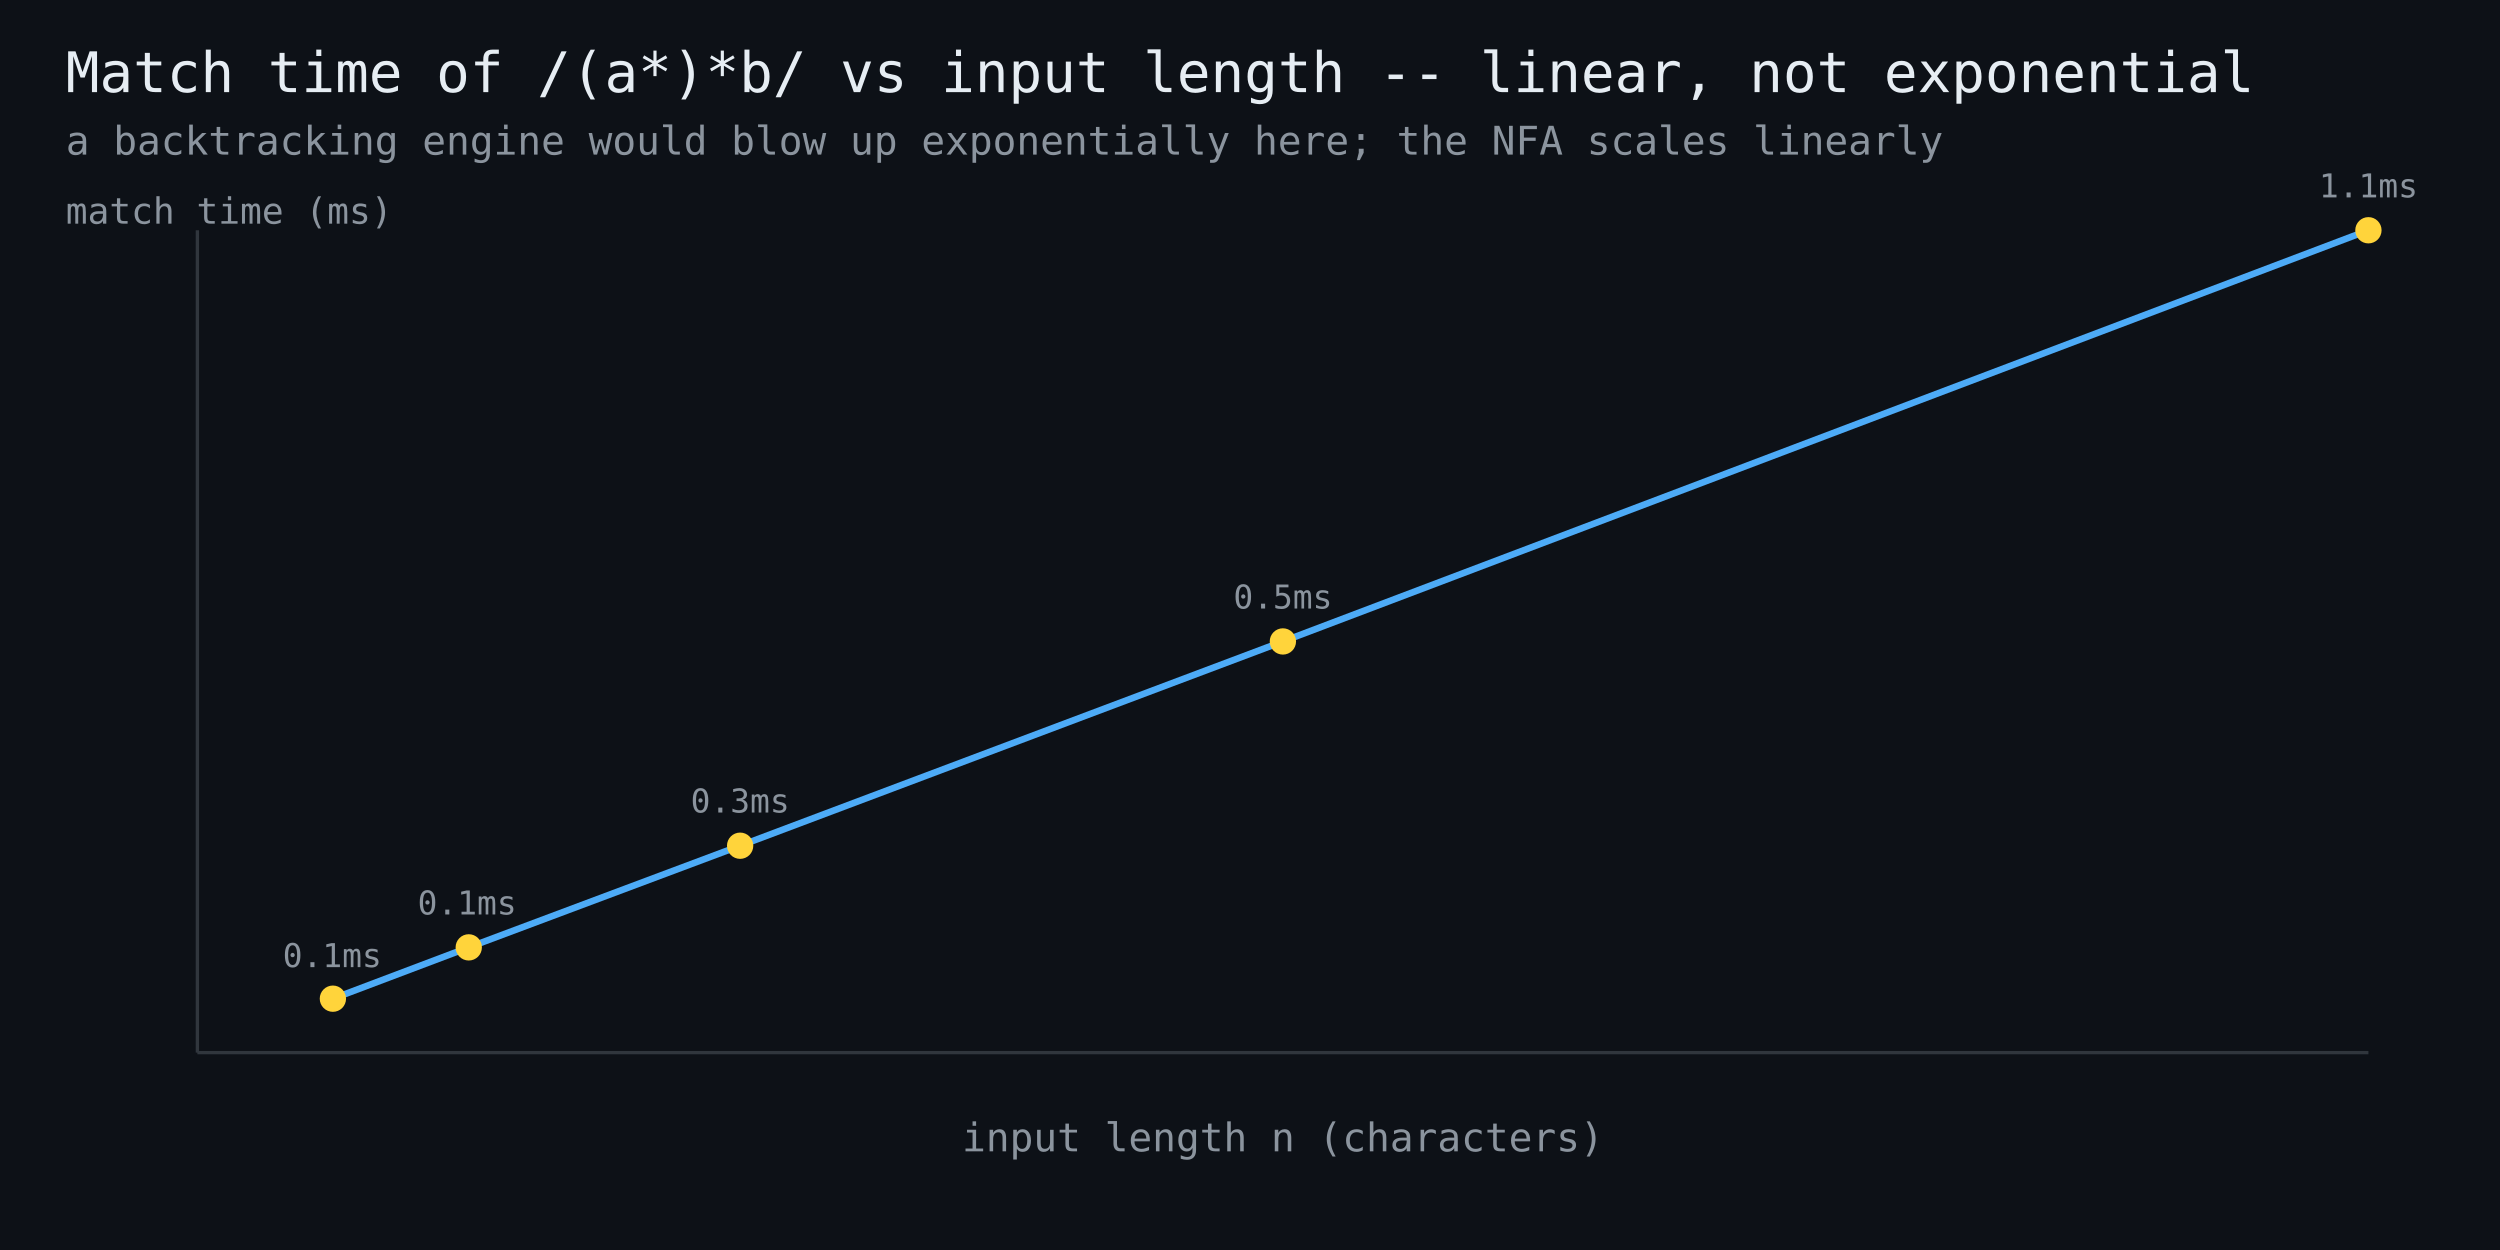
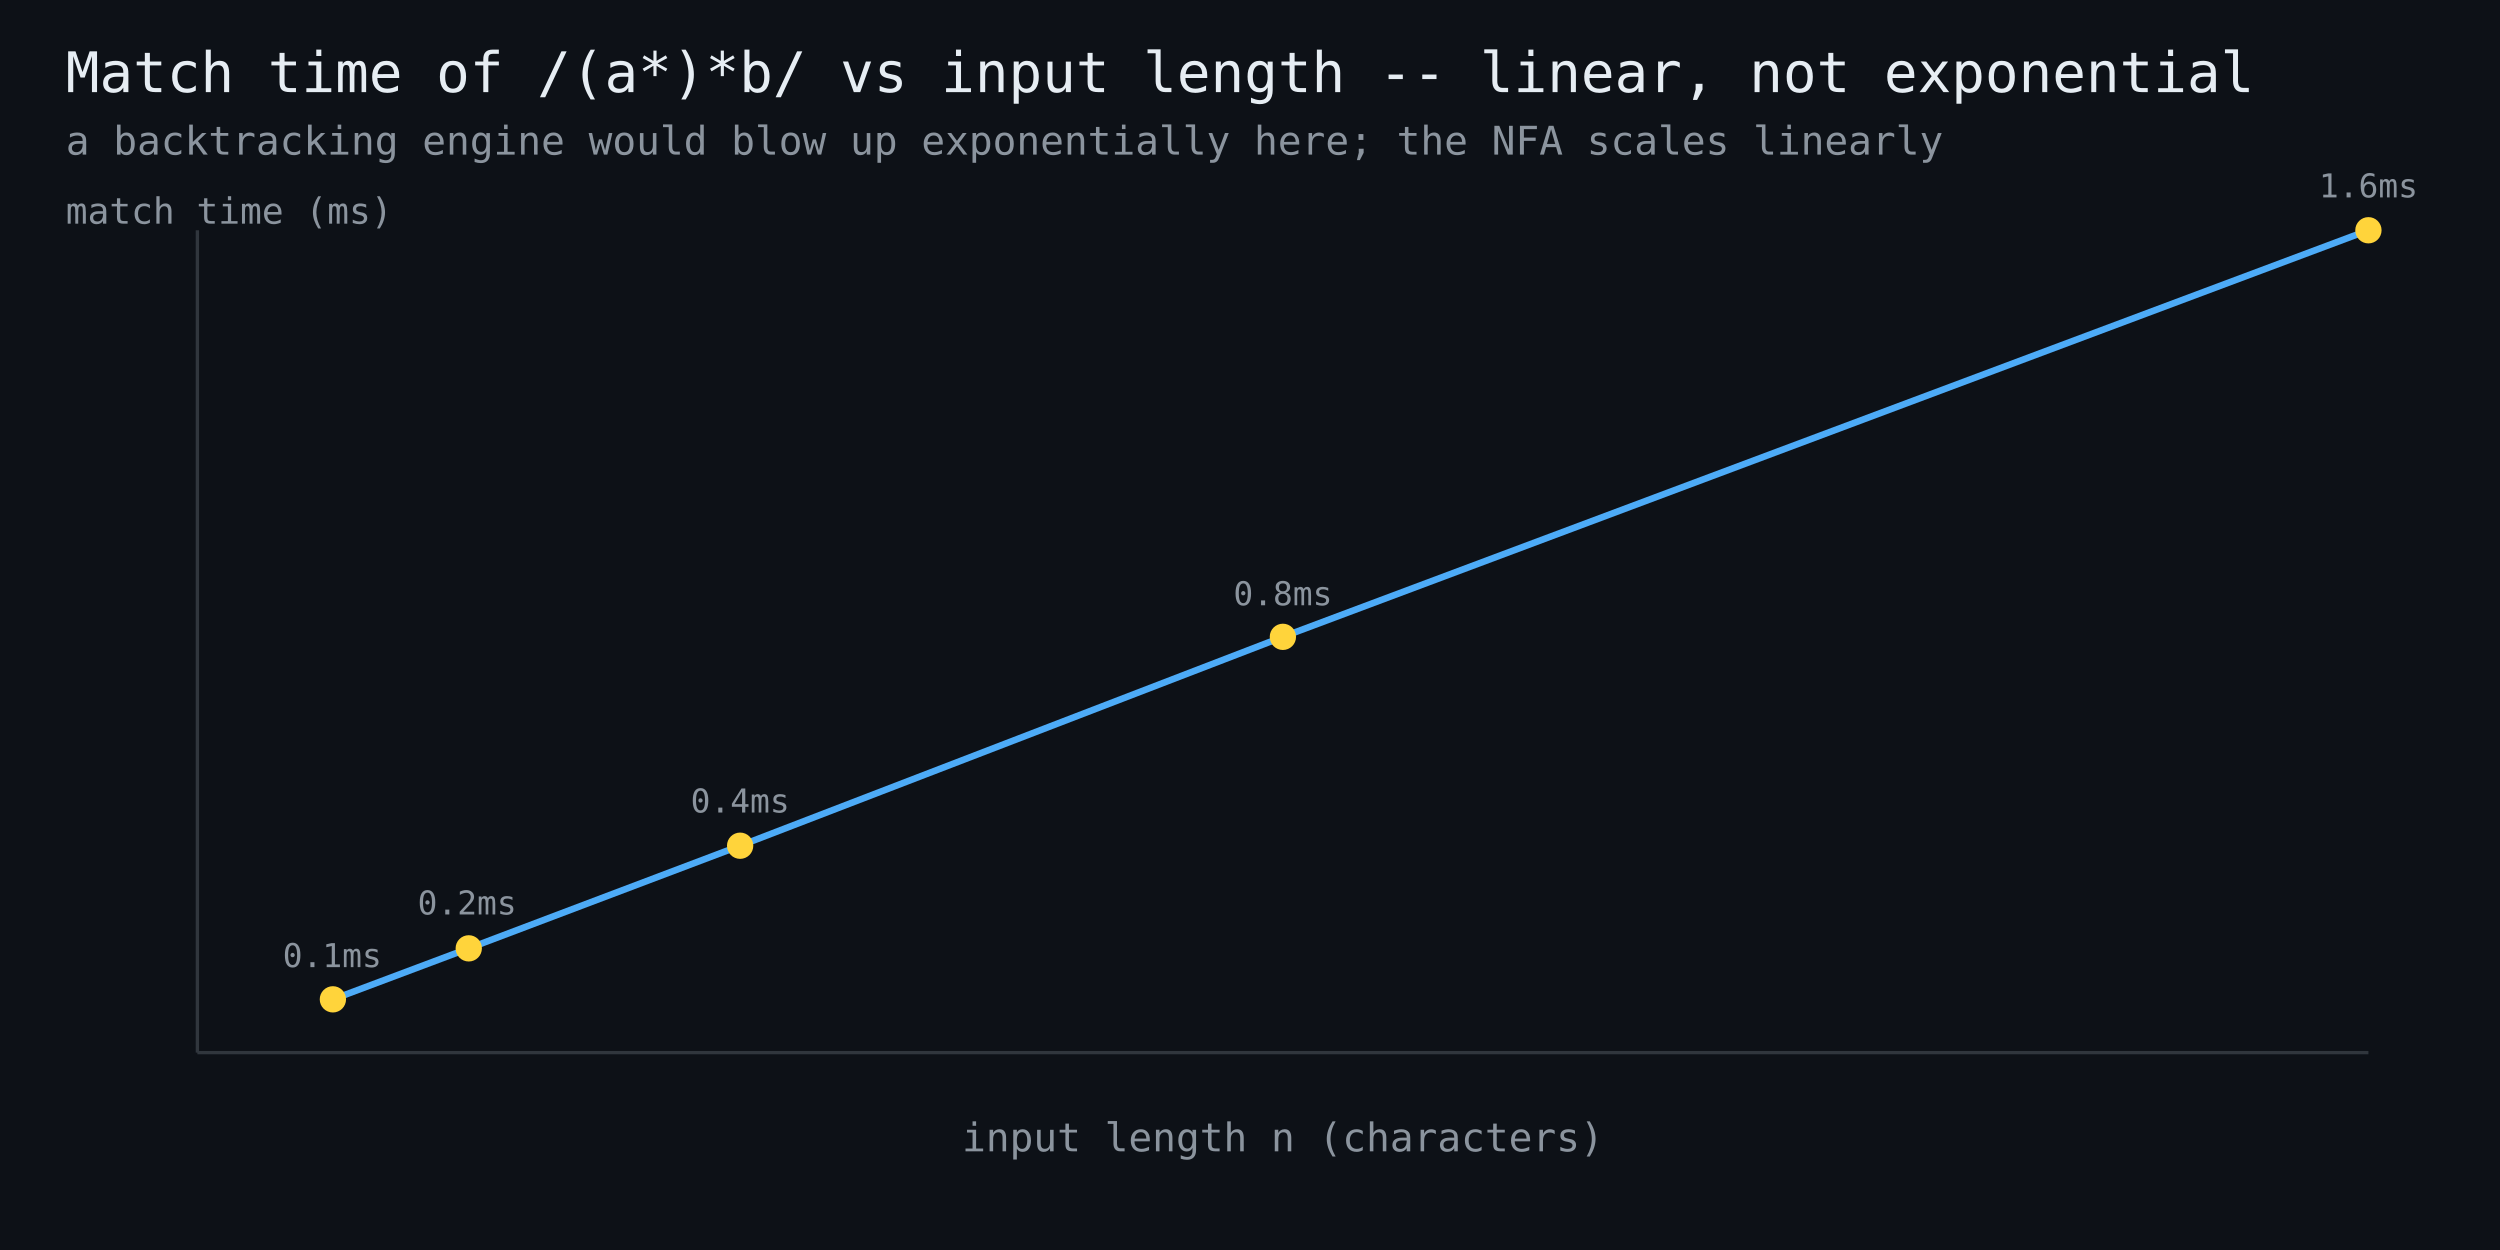
<svg xmlns="http://www.w3.org/2000/svg" width="760" height="380" viewBox="0 0 760 380" font-family="monospace">
  <rect width="760" height="380" fill="#0d1117" />
  <text x="20" y="28" fill="#e6edf3" font-size="17">Match time of /(a*)*b/ vs input length -- linear, not exponential</text>
  <text x="20" y="47" fill="#8b949e" font-size="12">a backtracking engine would blow up exponentially here; the NFA scales linearly</text>
  <line x1="60" y1="320" x2="720" y2="320" stroke="#30363d" stroke-width="1" />
  <line x1="60" y1="320" x2="60" y2="70" stroke="#30363d" stroke-width="1" />
-   <polyline points="101.2,303.6 142.5,288.0 225.0,257.1 390.0,195.0 720.0,70.0" fill="none" stroke="#4dabf7" stroke-width="2" />
-   <circle cx="101.2" cy="303.6" r="4" fill="#ffd43b" />
+   <polyline points="101.2,303.8 142.5,288.3 225.0,257.1 390.0,193.6 720.0,70.0" fill="none" stroke="#4dabf7" stroke-width="2" />
+   <circle cx="101.2" cy="303.8" r="4" fill="#ffd43b" />
  <text x="101" y="294" fill="#8b949e" font-size="10" text-anchor="middle">0.1ms</text>
-   <circle cx="142.5" cy="288.0" r="4" fill="#ffd43b" />
-   <text x="142" y="278" fill="#8b949e" font-size="10" text-anchor="middle">0.1ms</text>
+   <circle cx="142.5" cy="288.3" r="4" fill="#ffd43b" />
+   <text x="142" y="278" fill="#8b949e" font-size="10" text-anchor="middle">0.2ms</text>
  <circle cx="225.0" cy="257.1" r="4" fill="#ffd43b" />
-   <text x="225" y="247" fill="#8b949e" font-size="10" text-anchor="middle">0.3ms</text>
-   <circle cx="390.0" cy="195.0" r="4" fill="#ffd43b" />
-   <text x="390" y="185" fill="#8b949e" font-size="10" text-anchor="middle">0.5ms</text>
+   <text x="225" y="247" fill="#8b949e" font-size="10" text-anchor="middle">0.4ms</text>
+   <circle cx="390.0" cy="193.6" r="4" fill="#ffd43b" />
+   <text x="390" y="184" fill="#8b949e" font-size="10" text-anchor="middle">0.8ms</text>
  <circle cx="720.0" cy="70.0" r="4" fill="#ffd43b" />
-   <text x="720" y="60" fill="#8b949e" font-size="10" text-anchor="middle">1.1ms</text>
+   <text x="720" y="60" fill="#8b949e" font-size="10" text-anchor="middle">1.6ms</text>
  <text x="390" y="350" fill="#8b949e" font-size="12" text-anchor="middle">input length n (characters)</text>
  <text x="20" y="68" fill="#8b949e" font-size="11">match time (ms)</text>
</svg>
